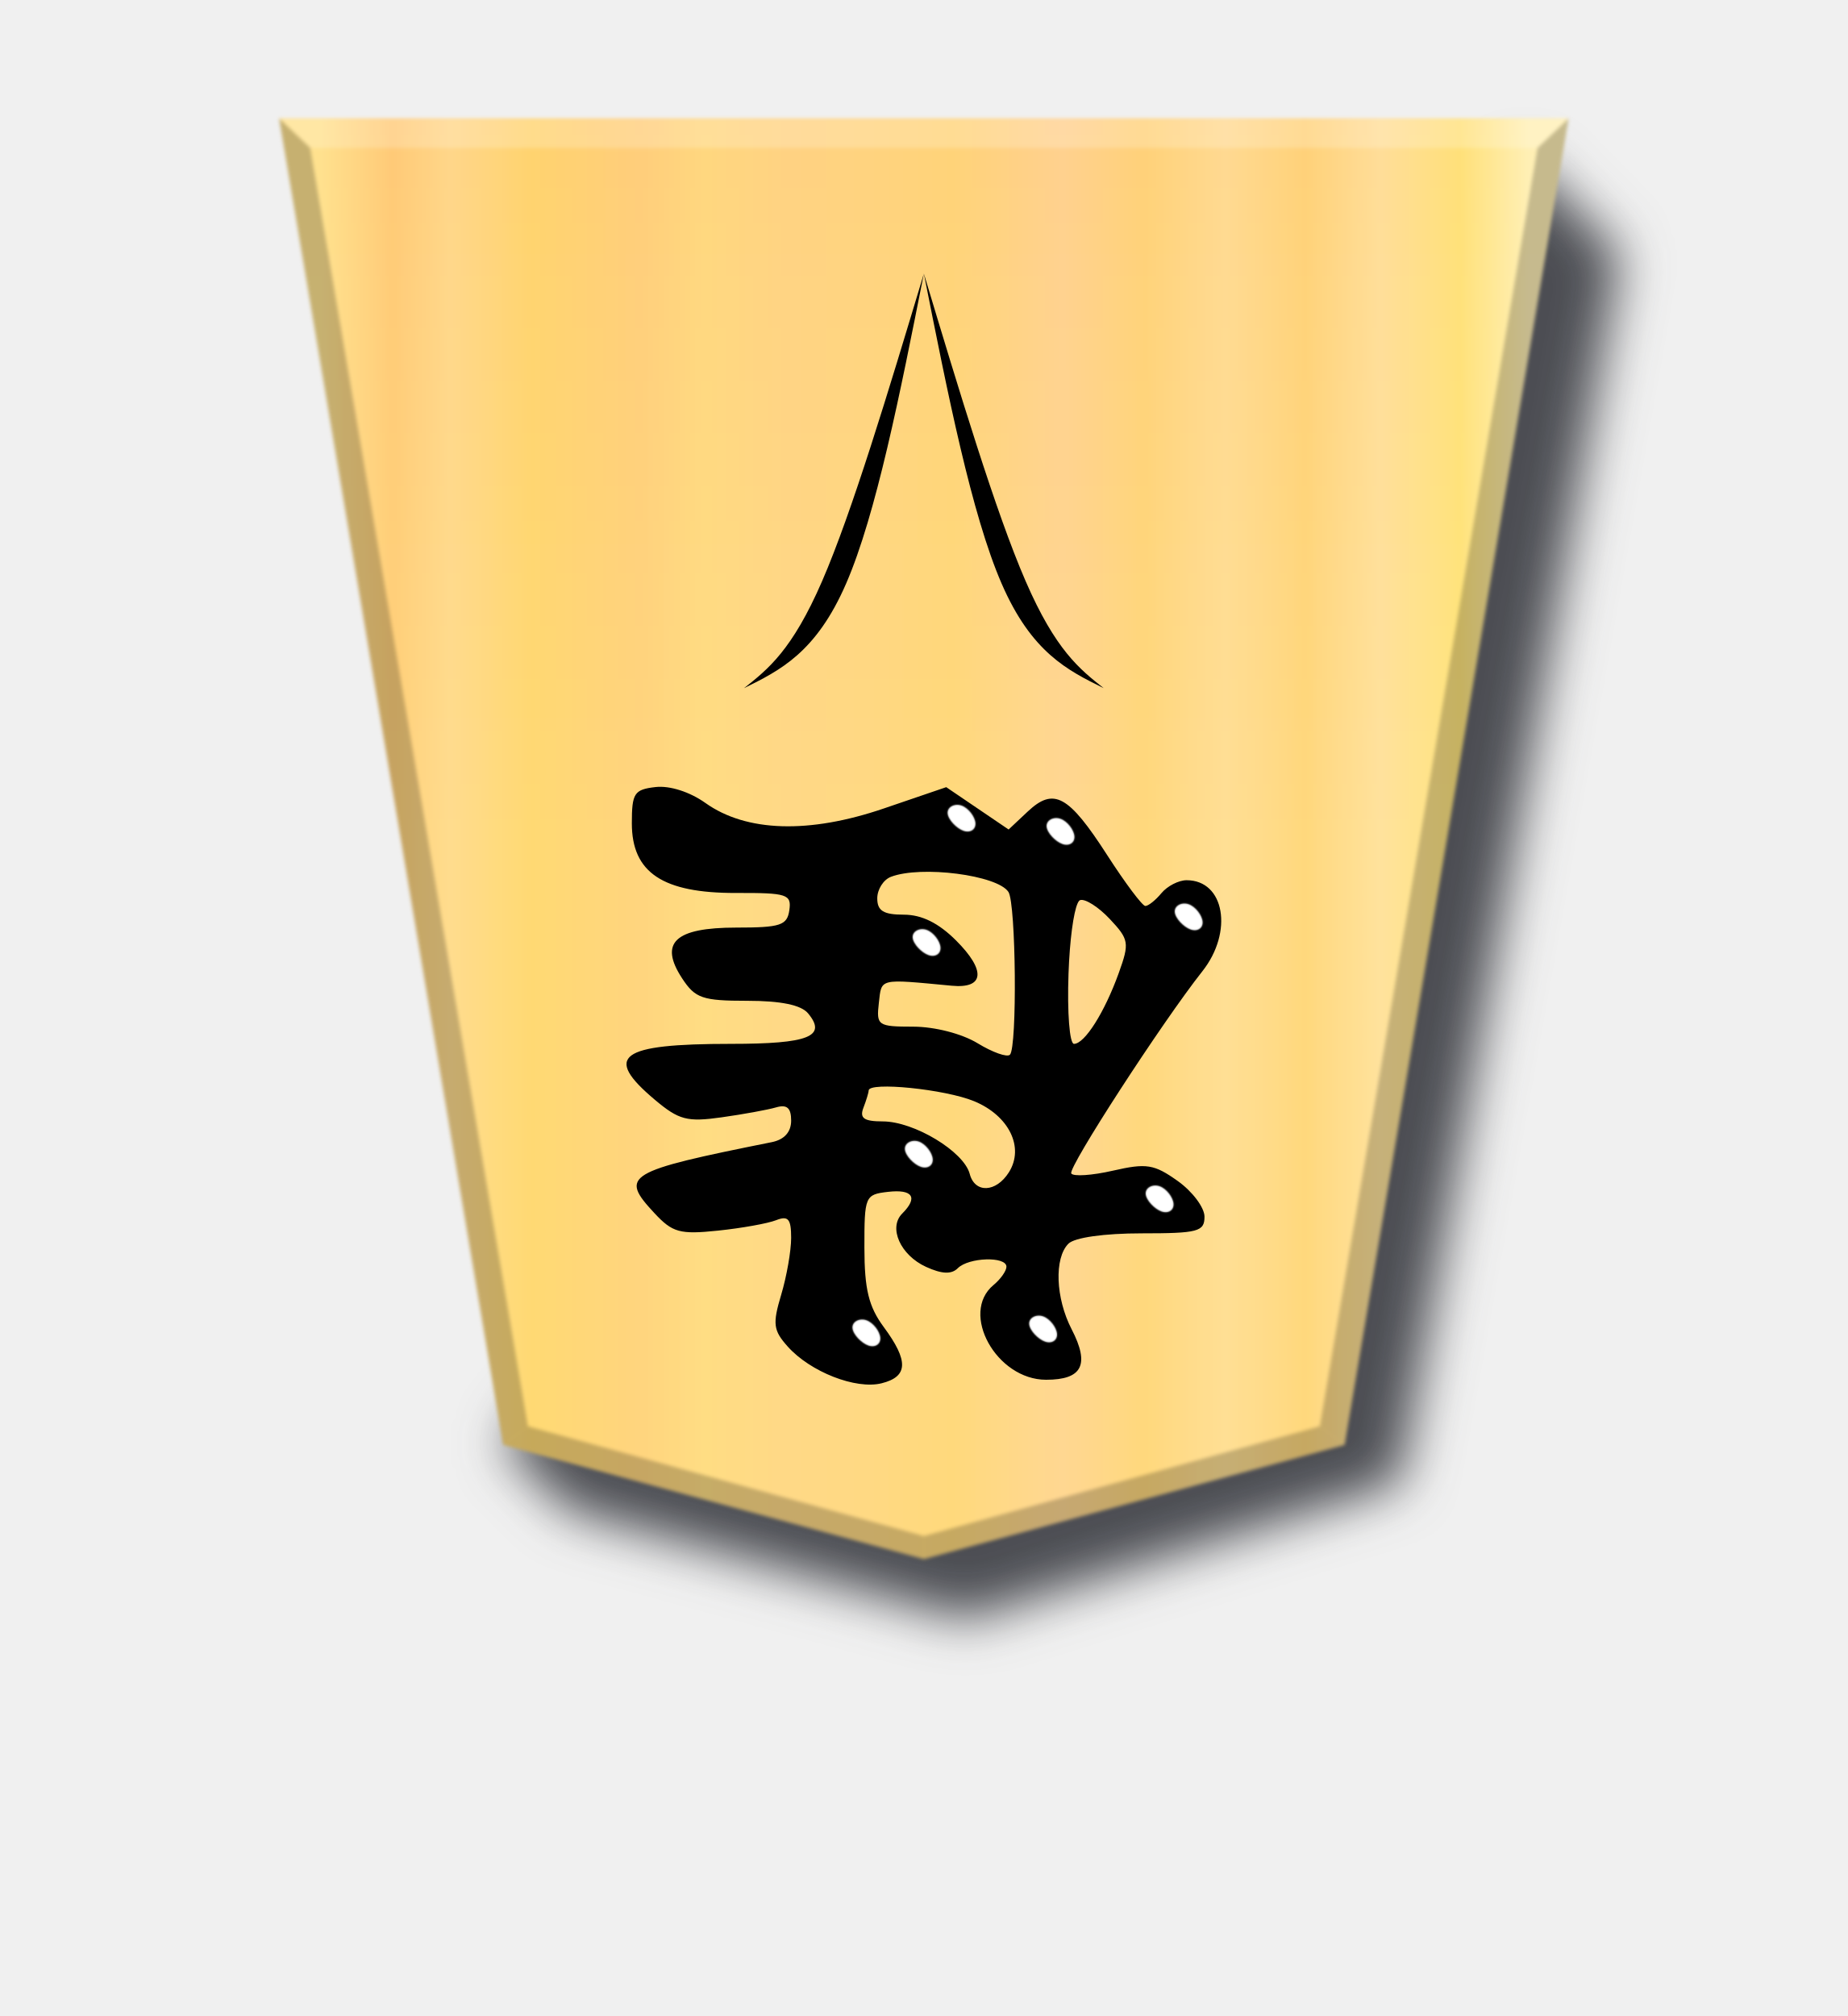
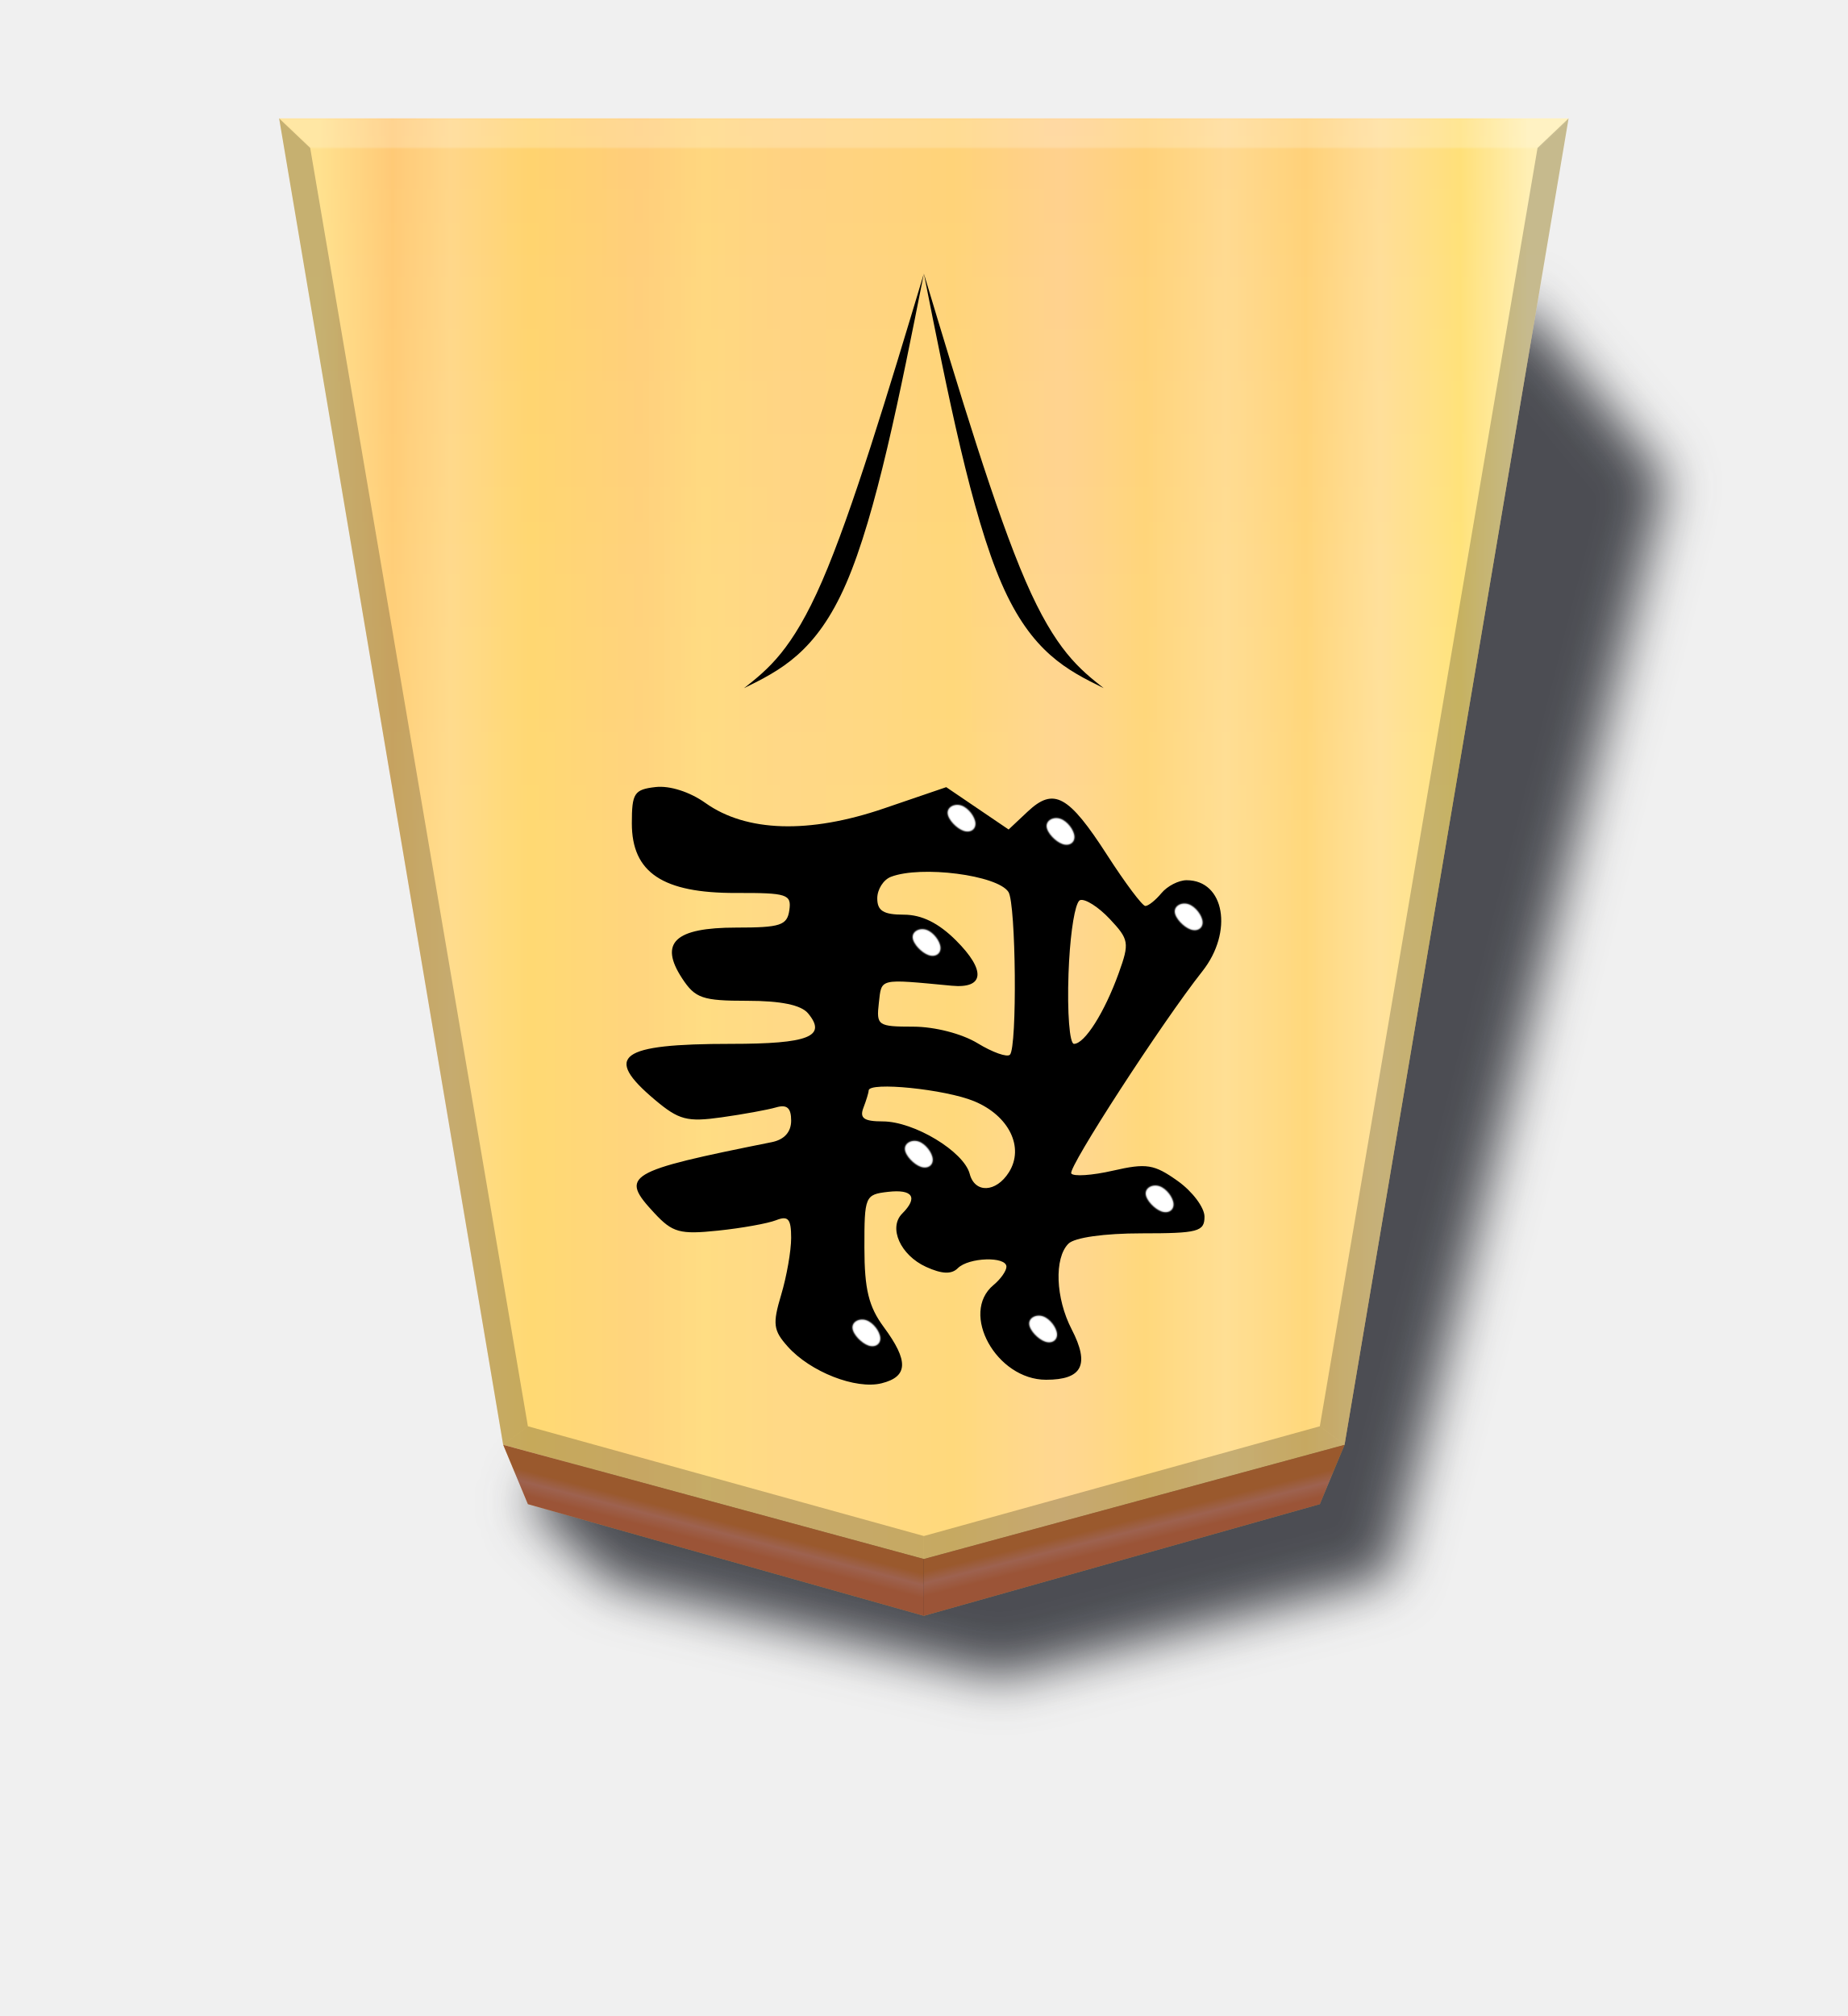
<svg xmlns="http://www.w3.org/2000/svg" xmlns:xlink="http://www.w3.org/1999/xlink" width="132mm" height="144mm" viewBox="0 0 1320 1440" version="1.1" id="svg23702">
  <defs id="defs23699">
    <filter style="color-interpolation-filters:sRGB" id="filter6180-4" x="-0.054" y="-0.042" width="1.109" height="1.083">
      <feGaussianBlur stdDeviation="9.017" id="feGaussianBlur6178-9" />
    </filter>
-     <filter style="color-interpolation-filters:sRGB" id="filter6142" x="-0.005" y="-0.003" width="1.011" height="1.008">
-       <feGaussianBlur stdDeviation="0.599" id="feGaussianBlur6144" />
+     <filter style="color-interpolation-filters:sRGB" id="filter6142" x="-0.004" y="-0.002" width="1.009" height="1.006">
+       <feGaussianBlur stdDeviation="0.419" id="feGaussianBlur6144" />
    </filter>
    <linearGradient xlink:href="#linearGradient1467" id="linearGradient7121" gradientUnits="userSpaceOnUse" gradientTransform="translate(-844.3205,-151.7198)" x1="-586.449" y1="75.508" x2="-156.051" y2="75.508" />
    <linearGradient id="linearGradient1467">
      <stop style="stop-color:#ffeab1;stop-opacity:1;" offset="0" id="stop1441" />
      <stop style="stop-color:#ffd774;stop-opacity:1;" offset="0.056" id="stop1443" />
      <stop style="stop-color:#ffd394;stop-opacity:1;" offset="0.122" id="stop1445" />
      <stop style="stop-color:#ffc474;stop-opacity:1;" offset="0.184" id="stop1447" />
      <stop style="stop-color:#ffce8c;stop-opacity:1;" offset="0.25" id="stop1449" />
      <stop style="stop-color:#ffc474;stop-opacity:1;" offset="0.317" id="stop1451" />
      <stop style="stop-color:#ffc389;stop-opacity:1;" offset="0.385" id="stop1453" />
      <stop style="stop-color:#ffc674;stop-opacity:1;" offset="0.476" id="stop1455" />
      <stop style="stop-color:#ffc67a;stop-opacity:1;" offset="0.548" id="stop1457" />
      <stop style="stop-color:#ffc57d;stop-opacity:1;" offset="0.613" id="stop1459" />
      <stop style="stop-color:#ffcb7a;stop-opacity:1;" offset="0.682" id="stop1461" />
      <stop style="stop-color:#ffbf76;stop-opacity:1;" offset="0.734" id="stop1463" />
      <stop style="stop-color:#ffc66b;stop-opacity:1;" offset="0.825" id="stop1469" />
      <stop style="stop-color:#ffca84;stop-opacity:1;" offset="0.892" id="stop1471" />
      <stop style="stop-color:#ffba72;stop-opacity:1;" offset="0.94" id="stop1473" />
      <stop style="stop-color:#ffd889;stop-opacity:1;" offset="1" id="stop1465" />
    </linearGradient>
    <linearGradient xlink:href="#linearGradient6126" id="linearGradient7123" gradientUnits="userSpaceOnUse" gradientTransform="translate(-2.31e-4,-2.49e-4)" x1="-1215.57" y1="167.933" x2="-1215.571" y2="-275.994" />
    <linearGradient id="linearGradient6126">
      <stop style="stop-color:#f6cf8d;stop-opacity:1;" offset="0" id="stop6122" />
      <stop style="stop-color:#fafa9a;stop-opacity:1;" offset="0.605" id="stop6124" />
    </linearGradient>
    <filter style="color-interpolation-filters:sRGB" id="filter6136" x="-0.002" y="-0.1" width="1.005" height="1.201">
      <feGaussianBlur stdDeviation="0.439" id="feGaussianBlur6134" />
    </filter>
    <filter style="color-interpolation-filters:sRGB" id="filter18126-8" x="-0.079" y="-0.083" width="1.159" height="1.166">
      <feGaussianBlur stdDeviation="0.392" id="feGaussianBlur18128-8" />
    </filter>
    <filter style="color-interpolation-filters:sRGB" id="filter18126-8-004" x="-0.079" y="-0.083" width="1.159" height="1.166">
      <feGaussianBlur stdDeviation="0.392" id="feGaussianBlur18128-8-33" />
    </filter>
    <filter style="color-interpolation-filters:sRGB" id="filter18126-8-9" x="-0.079" y="-0.083" width="1.159" height="1.166">
      <feGaussianBlur stdDeviation="0.392" id="feGaussianBlur18128-8-32" />
    </filter>
+     <linearGradient xlink:href="#linearGradient10448" id="linearGradient11894" gradientUnits="userSpaceOnUse" gradientTransform="matrix(2.005134,0,0,2.005134,1293.711,524.6833)" x1="-238.902" y1="273.386" x2="-234.345" y2="291.568" />
+     <linearGradient id="linearGradient10448">
+       <stop style="stop-color:#ecb857;stop-opacity:1;" offset="0.287" id="stop10446" />
+       <stop style="stop-color:#efcb98;stop-opacity:1;" offset="0.5" id="stop10444" />
+       <stop style="stop-color:#edaf69;stop-opacity:1;" offset="0.739" id="stop10442" />
+     </linearGradient>
+     <linearGradient xlink:href="#linearGradient10448" id="linearGradient11921" gradientUnits="userSpaceOnUse" gradientTransform="matrix(-2.005134,0,0,2.005134,26.28931,524.6833)" x1="-244.311" y1="274.809" x2="-239.599" y2="293.006" />
+     <filter style="color-interpolation-filters:sRGB" id="filter6180-3" x="-0.053" y="-0.044" width="1.107" height="1.088">
+       <feGaussianBlur stdDeviation="9.017" id="feGaussianBlur6178-0" />
+     </filter>
  </defs>
  <g id="layer1">
-     <g id="g6383" transform="matrix(-2.005134,0,0,-2.005134,-4521.581,416.2521)">
-       <path style="opacity:0.809;fill:#26282f;fill-opacity:1;stroke:none;stroke-width:1.257;filter:url(#filter6180-4)" d="m -2832.238,116.987 c 0,0 33.873,34.601 33.873,34.601 0,0 364.09,-458.683 364.09,-458.683 0,0 -23.768,-23.602 -23.768,-23.602 0,0 -141.247,-38.527 -141.247,-38.527 0,0 -154.677,48.58 -154.677,48.58 0,0 -78.272,437.63 -78.272,437.63 z" id="path6000" />
-     </g>
+     <path style="opacity:0.809;fill:#26282f;fill-opacity:1;stroke:none;stroke-width:1.257;filter:url(#filter6180-3)" d="m -2827.019,10.908 53.619,64.808 351.986,-430.082 -29.719,-28.223 -138.553,-33.786 -138.362,36.023 z" id="path5994" transform="matrix(-2.005134,0,0,-2.005134,-4478.128,363.8518)" />
    <g id="g6351" transform="matrix(-2.005134,0,0,-2.005134,-4555.644,415.0827)">
-       <g id="g6335" transform="translate(-1385.574)" style="mix-blend-mode:normal;filter:url(#filter6142)">
+       <g id="g6335" transform="translate(-1385.574)" style="mix-blend-mode:normal">
        <path id="path6321" style="fill:url(#linearGradient7121);fill-opacity:1;stroke:none;stroke-width:1.257" d="m -1215.57,-348.346 -149.881,40.669 -79.82,472.51 h 459.402 l -79.82,-472.51 z" />
        <path id="path6323" style="opacity:0.354;mix-blend-mode:overlay;fill:url(#linearGradient7123);fill-opacity:1;stroke:none;stroke-width:1.257" d="m -1215.57,-348.346 -149.881,40.669 -79.82,472.51 h 459.402 l -79.82,-472.51 -149.881,-40.669 z" />
        <path style="opacity:0.264;mix-blend-mode:multiply;fill:#26282f;fill-opacity:1;stroke:none;stroke-width:1.257" d="m -1365.451,-307.677 c 0,0 8.809,6.607 8.809,6.607 0,0 141.072,-39.096 141.072,-39.096 0,0 0,-8.18 0,-8.18 0,0 -149.881,40.669 -149.881,40.669 z" id="path6325" />
        <path style="opacity:0.264;mix-blend-mode:multiply;fill:#26282f;fill-opacity:1;stroke:none;stroke-width:1.257" d="m -1365.451,-307.677 c 0,0 8.809,6.607 8.809,6.607 0,0 -77.572,455.398 -77.572,455.398 0,0 -11.057,10.505 -11.057,10.505 0,0 79.82,-472.51 79.82,-472.51 z" id="path6327" />
        <path id="path6329" style="opacity:0.199;mix-blend-mode:normal;fill:#ffffff;fill-opacity:1;stroke:none;stroke-width:1.257;filter:url(#filter6136)" d="m -1434.214,154.327 -11.057,10.505 h 459.402 l -11.057,-10.505 z" />
        <path style="opacity:0.264;mix-blend-mode:multiply;fill:#26282f;fill-opacity:1;stroke:none;stroke-width:1.257" d="m -1065.689,-307.677 c 0,0 -8.809,6.607 -8.809,6.607 0,0 77.572,455.398 77.572,455.398 0,0 11.057,10.505 11.057,10.505 0,0 -79.82,-472.51 -79.82,-472.51 z" id="path6331" />
        <path style="opacity:0.264;mix-blend-mode:multiply;fill:#26282f;fill-opacity:1;stroke:none;stroke-width:1.257" d="m -1065.689,-307.677 c 0,0 -8.809,6.607 -8.809,6.607 0,0 -141.072,-39.096 -141.072,-39.096 0,0 0,-8.18 0,-8.18 0,0 149.881,40.669 149.881,40.669 z" id="path6333" />
      </g>
      <g id="g76980" transform="matrix(0.8389274,0,0,0.8389274,-457.6048,-121.766)">
        <path d="m -2577.841,48.663 -13.245,-8.989 -8.112,7.621 c -11.076,10.406 -17.345,6.974 -33.737,-18.469 -7.652,-11.878 -14.946,-21.61 -16.208,-21.628 -1.262,-0.017 -4.344,2.437 -6.848,5.454 -2.504,3.017 -7.314,5.486 -10.688,5.486 -16.134,0 -19.925,-21.935 -6.684,-38.671 16.98,-21.461 57.163,-83.421 55.669,-85.839 -0.855,-1.383 -8.823,-0.852 -17.707,1.181 -14.259,3.263 -17.484,2.748 -27.514,-4.394 -6.249,-4.45 -11.362,-11.27 -11.362,-15.156 0,-6.337 2.752,-7.065 26.697,-7.065 15.888,0 28.474,-1.777 31.086,-4.388 6.113,-6.113 5.475,-23.131 -1.362,-36.352 -7.778,-15.041 -4.541,-21.431 10.856,-21.431 21.084,0 36.759,28.248 22.323,40.229 -3.017,2.504 -5.486,5.997 -5.486,7.762 0,4.499 16.017,4.016 20.655,-0.623 2.671,-2.672 6.749,-2.503 13.461,0.555 10.914,4.973 16.138,16.657 10.133,22.663 -6.827,6.827 -4.477,10.41 6.037,9.201 9.764,-1.123 10.056,-1.816 10.033,-23.741 -0.019,-17.639 -1.821,-25.014 -8.229,-33.681 -10.625,-14.371 -10.371,-21.027 0.908,-23.858 10.941,-2.746 30.303,4.834 39.921,15.628 6.111,6.859 6.451,9.58 2.743,21.958 -2.328,7.771 -4.233,18.639 -4.233,24.153 0,8.069 1.248,9.532 6.4,7.503 3.52,-1.387 14.629,-3.378 24.686,-4.426 16.189,-1.687 19.282,-0.835 26.977,7.429 14.936,16.042 12.179,17.709 -49.834,30.14 -5.318,1.066 -8.229,4.299 -8.229,9.14 0,5.407 1.78,6.972 6.4,5.624 3.52,-1.027 13.921,-2.926 23.114,-4.22 14.65,-2.063 18.151,-1.145 28.343,7.431 22.15,18.638 15.175,23.763 -32.341,23.763 -32.946,0 -40.853,3.134 -32.698,12.96 2.949,3.553 11.547,5.326 25.831,5.326 19.024,0 22.105,1.06 27.643,9.512 9.93,15.155 3.092,21.574 -22.981,21.574 -18.766,0 -21.617,0.934 -22.541,7.387 -0.969,6.764 0.933,7.381 22.577,7.314 31.215,-0.096 44.311,8.646 44.311,29.58 0,12.812 -1.006,14.35 -10.065,15.392 -6.014,0.692 -14.544,-2.032 -21.195,-6.767 -17.338,-12.346 -43.993,-13.168 -75.729,-2.334 l -26.531,9.057 z m 36.751,-29.088 c 3.182,-1.221 5.785,-5.335 5.785,-9.143 0,-5.293 -2.65,-6.923 -11.253,-6.923 -7.631,0 -14.79,-3.537 -22.242,-10.989 -12.745,-12.745 -11.997,-20.488 1.851,-19.182 31.266,2.947 29.75,3.305 30.972,-7.314 1.104,-9.595 0.432,-10.058 -14.629,-10.071 -9.12,-0.01 -20.659,-2.985 -27.326,-7.05 -6.347,-3.87 -12.518,-6.058 -13.714,-4.862 -3.128,3.129 -2.577,64.161 0.625,69.104 4.647,7.174 37.102,11.355 49.931,6.432 z m -75.439,-41.046 c 0.592,-16.64 -0.437,-29.877 -2.322,-29.877 -4.541,0 -13.009,13.402 -19.018,30.097 -4.601,12.783 -4.361,14.223 3.817,22.927 4.799,5.108 10.466,8.712 12.593,8.009 0.353,-0.117 0.706,-0.573 1.052,-1.328 1.784,-3.895 3.378,-15.738 3.879,-29.829 z m 84.881,-49.692 c 0,-0.841 0.999,-4.133 2.22,-7.314 1.704,-4.442 -0.206,-5.788 -8.229,-5.799 -13.305,-0.017 -34.422,-12.77 -36.912,-22.29 -2.18,-8.335 -11.203,-7.951 -16.655,0.709 -6.638,10.542 -0.05,24.009 14.743,30.145 12.316,5.108 44.832,8.407 44.832,4.549 z" style="fill:#000000;stroke-width:3.657" id="path6088" />
        <path style="fill:#ffffff;fill-opacity:1;stroke:none;stroke-width:0.627;filter:url(#filter18126-8)" d="m -2531.508,-179.429 c 2.955,1.031 6.529,4.742 6.735,7.422 0.206,2.68 -2.955,4.33 -5.91,3.299 -2.955,-1.031 -5.704,-4.742 -5.91,-7.422 -0.206,-2.68 2.131,-4.33 5.086,-3.299 z" id="path6092" />
        <path style="fill:#ffffff;fill-opacity:1;stroke:none;stroke-width:0.627;filter:url(#filter18126-8)" d="m -2606.557,-177.779 c 2.955,1.031 6.529,4.742 6.735,7.422 0.206,2.68 -2.955,4.33 -5.91,3.299 -2.955,-1.031 -5.704,-4.742 -5.91,-7.422 -0.206,-2.68 2.131,-4.33 5.086,-3.299 z" id="path6094" />
        <path style="fill:#ffffff;fill-opacity:1;stroke:none;stroke-width:0.627;filter:url(#filter18126-8)" d="m -2656.039,-122.524 c 2.955,1.031 6.529,4.742 6.735,7.422 0.206,2.68 -2.955,4.33 -5.91,3.299 -2.955,-1.031 -5.704,-4.742 -5.91,-7.422 -0.206,-2.68 2.131,-4.33 5.086,-3.299 z" id="path6096" />
        <path style="fill:#ffffff;fill-opacity:1;stroke:none;stroke-width:0.627;filter:url(#filter18126-8-004)" d="m -2668.384,-2.786 c 2.955,1.031 6.529,4.742 6.735,7.422 0.206,2.68 -2.955,4.33 -5.91,3.299 -2.955,-1.031 -5.704,-4.742 -5.91,-7.422 -0.206,-2.68 2.131,-4.33 5.086,-3.299 z" id="path6098" />
        <path style="fill:#ffffff;fill-opacity:1;stroke:none;stroke-width:0.627;filter:url(#filter18126-8-9)" d="m -2613.954,33.501 c 2.955,1.031 6.529,4.742 6.735,7.422 0.206,2.68 -2.955,4.33 -5.91,3.299 -2.955,-1.031 -5.704,-4.742 -5.91,-7.422 -0.206,-2.68 2.131,-4.33 5.086,-3.299 z" id="path6100" />
        <path style="fill:#ffffff;fill-opacity:1;stroke:none;stroke-width:0.627;filter:url(#filter18126-8)" d="m -2553.776,-103.556 c 2.955,1.031 6.529,4.742 6.735,7.422 0.206,2.68 -2.955,4.33 -5.91,3.299 -2.955,-1.031 -5.704,-4.742 -5.91,-7.422 -0.206,-2.68 2.131,-4.33 5.086,-3.299 z" id="path6102" />
        <path style="fill:#ffffff;fill-opacity:1;stroke:none;stroke-width:0.627;filter:url(#filter18126-8)" d="m -2557.074,-13.663 c 2.955,1.031 6.529,4.742 6.735,7.422 0.206,2.68 -2.955,4.33 -5.91,3.299 -2.955,-1.031 -5.704,-4.742 -5.91,-7.422 -0.206,-2.68 2.131,-4.33 5.086,-3.299 z" id="path6104" />
        <path style="fill:#ffffff;fill-opacity:1;stroke:none;stroke-width:0.627;filter:url(#filter18126-8)" d="m -2571.919,39.118 c 2.955,1.031 6.529,4.742 6.735,7.422 0.206,2.68 -2.955,4.33 -5.91,3.299 -2.955,-1.031 -5.704,-4.742 -5.91,-7.422 -0.206,-2.68 2.131,-4.33 5.086,-3.299 z" id="path6106" />
      </g>
      <g id="g3613" transform="translate(-18.49602,-25.73392)">
        <path style="mix-blend-mode:normal;fill:#000000;fill-opacity:1;stroke:none;stroke-width:0.522;filter:" d="m -2582.648,135.288 c 8.503,-42.888 17.005,-85.775 27.684,-110.39 10.679,-24.615 23.535,-30.956 36.391,-37.298 -8.573,6.76 -17.145,13.52 -27.825,38.135 -10.68,24.615 -23.465,67.084 -36.25,109.553 z" id="path2012" />
        <path style="mix-blend-mode:normal;fill:#000000;fill-opacity:1;stroke:none;stroke-width:0.522;" d="m -2582.648,135.288 c -8.503,-42.888 -17.005,-85.775 -27.684,-110.39 -10.679,-24.615 -23.535,-30.956 -36.391,-37.298 8.573,6.76 17.145,13.52 27.825,38.135 10.68,24.615 23.465,67.084 36.25,109.553 z" id="path2667" />
      </g>
    </g>
+     <path id="path11892" style="mix-blend-mode:normal;fill:url(#linearGradient11894);fill-opacity:1;stroke:none;stroke-width:2.52" d="m 660,1154.159 282.867,-79.755 17.664,-42.387 -300.531,81.547 z" />
+     <path id="path11919" style="mix-blend-mode:normal;fill:url(#linearGradient11921);fill-opacity:1;stroke:none;stroke-width:2.52" d="m 660,1154.159 -282.868,-79.755 -17.664,-42.387 300.532,81.547 z" />
+     <path id="path7385" style="opacity:0.603;mix-blend-mode:multiply;fill:#6d2435;fill-opacity:1;stroke:none;stroke-width:2.52" d="m 359.469,1032.017 17.664,42.387 282.868,79.755 282.867,-79.755 17.664,-42.387 -300.531,81.547 z" />
  </g>
</svg>
